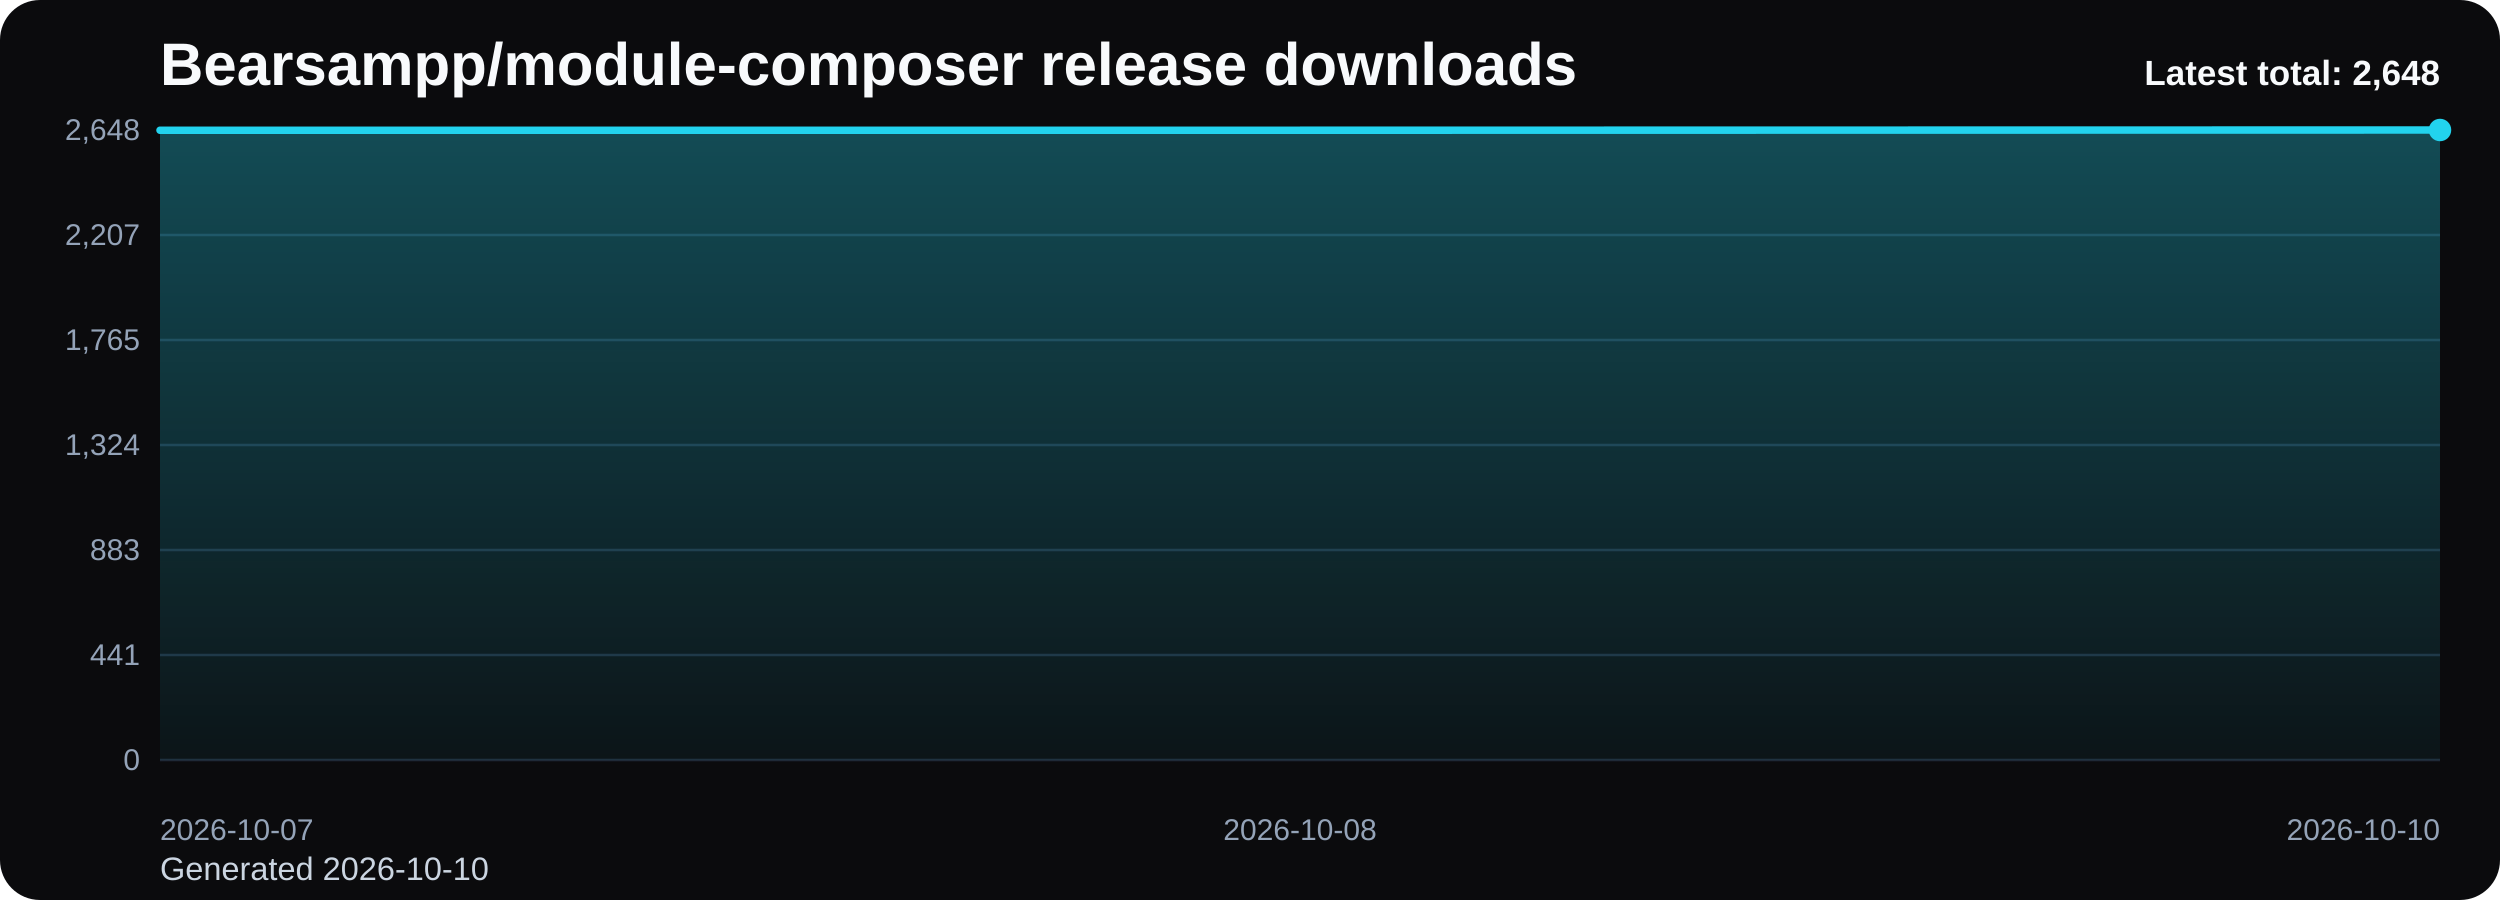
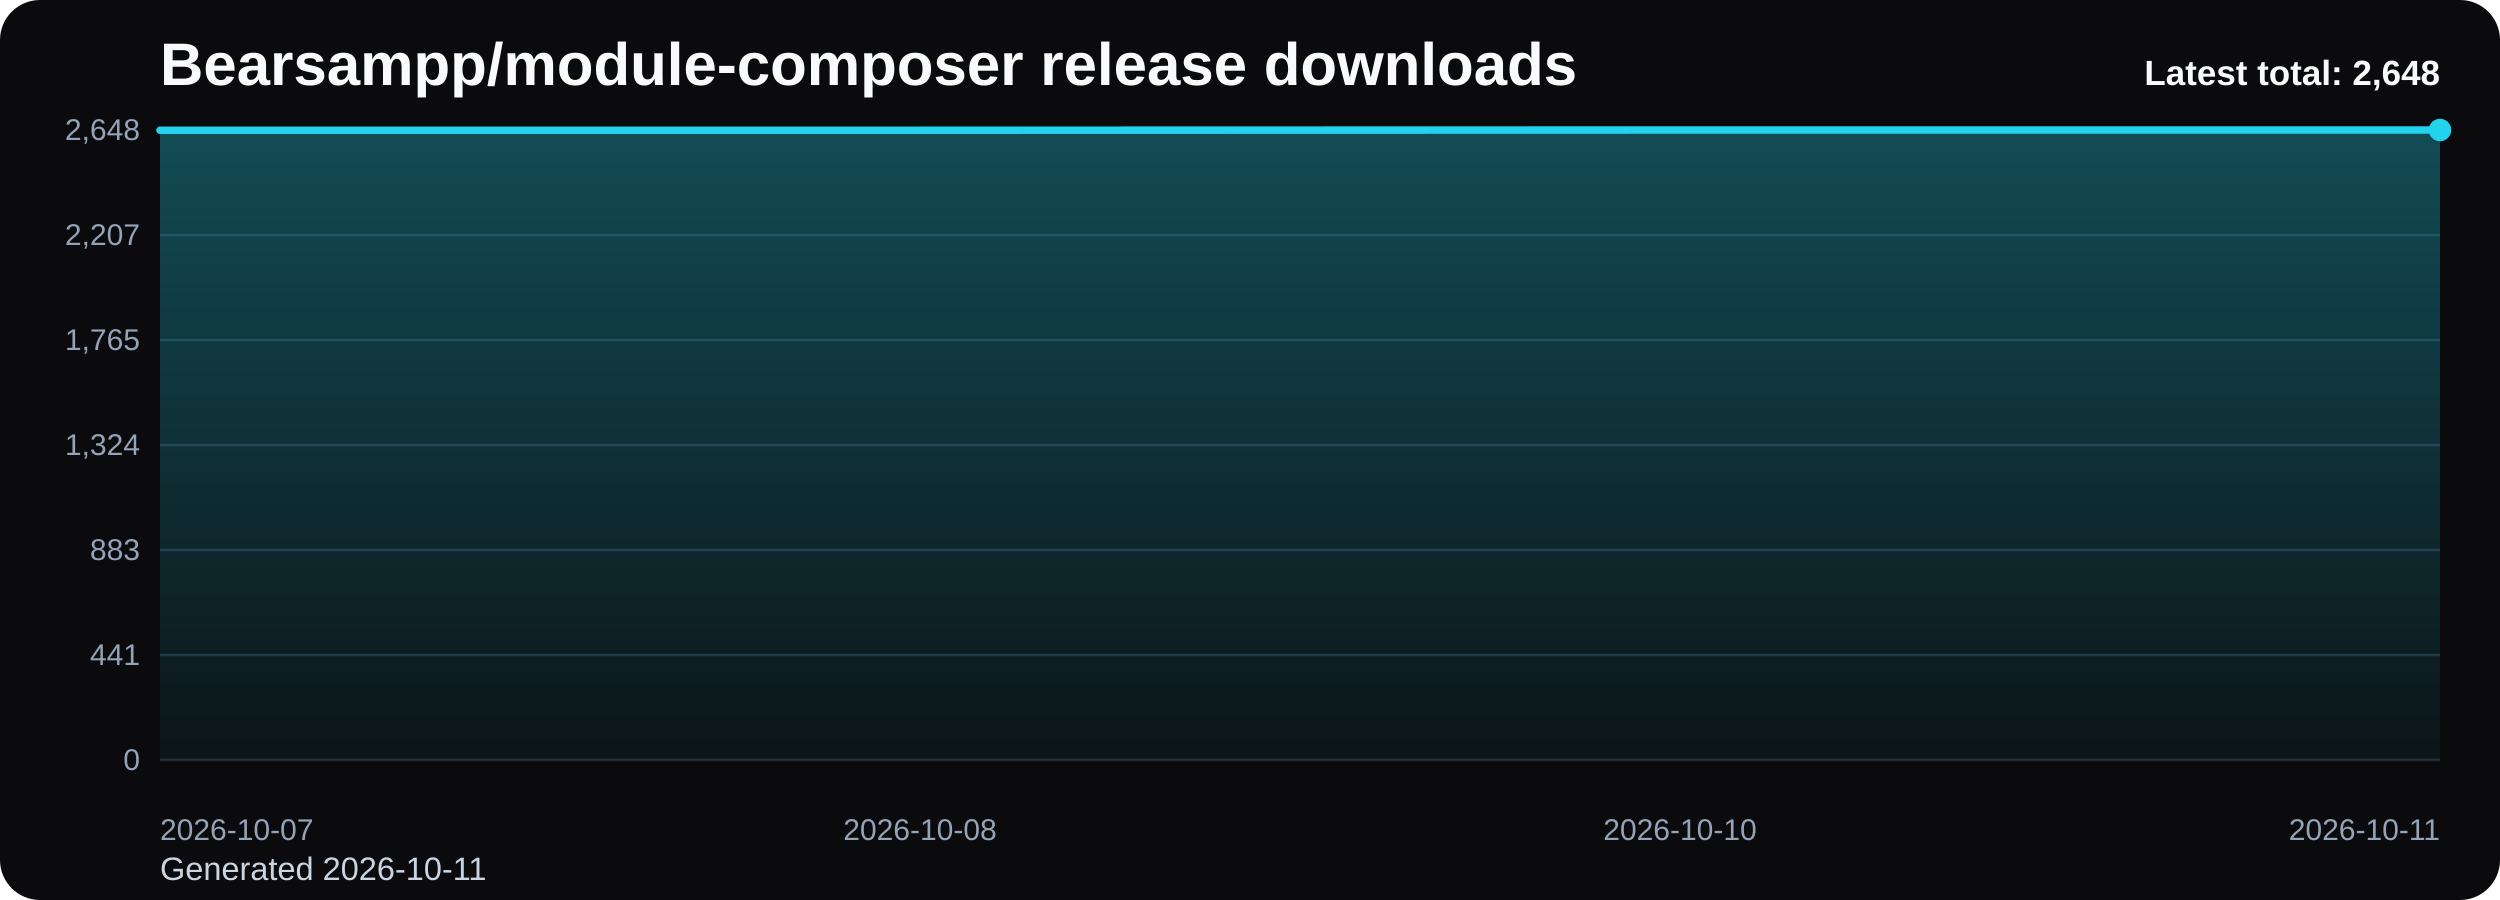
<svg xmlns="http://www.w3.org/2000/svg" viewBox="0 0 1000 360" role="img" aria-label="Bearsampp/module-composer release downloads chart">
  <defs>
    <linearGradient id="fill-total-trend-black" x1="0" y1="0" x2="0" y2="1">
      <stop offset="0%" stop-color="#22d3ee" stop-opacity="0.32" />
      <stop offset="100%" stop-color="#22d3ee" stop-opacity="0.05" />
    </linearGradient>
    <style>
      .bg { fill: #0b0b0d; }
      .title { font: 700 24px Arial, sans-serif; fill: #f8fafc; }
      .sub { font: 400 13px Arial, sans-serif; fill: #cbd5e1; }
      .grid { stroke: #1f2937; stroke-width: 1; }
      .axis { font: 400 12px Arial, sans-serif; fill: #94a3b8; }
      .line { fill: none; stroke: #22d3ee; stroke-width: 3; stroke-linecap: round; stroke-linejoin: round; }
      .dot { fill: #22d3ee; }
      .value { font: 600 11px Arial, sans-serif; fill: #cbd5e1; }
      .latest { font: 700 14px Arial, sans-serif; fill: #f8fafc; }
    </style>
  </defs>
  <rect class="bg" x="0" y="0" width="1000" height="360" rx="16" />
  <text class="title" x="64" y="34">Bearsampp/module-composer release downloads</text>
-   <text class="sub" x="64" y="352">Generated 2026-10-10</text>
+   <text class="sub" x="64" y="352">Generated 2026-10-11</text>
  <line x1="64" y1="52.00" x2="976" y2="52.00" class="grid" />
  <text x="56" y="56.00" text-anchor="end" class="axis">2,648</text>
  <line x1="64" y1="94.00" x2="976" y2="94.00" class="grid" />
  <text x="56" y="98.00" text-anchor="end" class="axis">2,207</text>
  <line x1="64" y1="136.00" x2="976" y2="136.00" class="grid" />
  <text x="56" y="140.00" text-anchor="end" class="axis">1,765</text>
  <line x1="64" y1="178.00" x2="976" y2="178.00" class="grid" />
  <text x="56" y="182.00" text-anchor="end" class="axis">1,324</text>
  <line x1="64" y1="220.00" x2="976" y2="220.00" class="grid" />
  <text x="56" y="224.00" text-anchor="end" class="axis">883</text>
  <line x1="64" y1="262.00" x2="976" y2="262.00" class="grid" />
  <text x="56" y="266.00" text-anchor="end" class="axis">441</text>
  <line x1="64" y1="304.00" x2="976" y2="304.00" class="grid" />
  <text x="56" y="308.00" text-anchor="end" class="axis">0</text>
-   <path d="M 64.00 304 L 64.00 52.10 L 520.00 52.10 L 976.00 52.00 L 976.00 304 Z" fill="url(#fill-total-trend-black)" />
-   <polyline class="line" points="64.00,52.10 520.00,52.10 976.00,52.00" />
+   <path d="M 64.00 304 L 64.00 52.10 L 368.00 52.10 L 672.00 52.00 L 976.00 52.00 L 976.00 304 Z" fill="url(#fill-total-trend-black)" />
+   <polyline class="line" points="64.00,52.10 368.00,52.10 672.00,52.00 976.00,52.00" />
  <circle class="dot" cx="976.00" cy="52.00" r="4.5" />
  <text class="axis" x="64.00" y="336" text-anchor="start">2026-10-07</text>
-   <text class="axis" x="520.00" y="336" text-anchor="middle">2026-10-08</text>
-   <text class="axis" x="976.00" y="336" text-anchor="end">2026-10-10</text>
+   <text class="axis" x="368.00" y="336" text-anchor="middle">2026-10-08</text>
+   <text class="axis" x="672.00" y="336" text-anchor="middle">2026-10-10</text>
+   <text class="axis" x="976.00" y="336" text-anchor="end">2026-10-11</text>
  <text class="latest" x="976" y="34" text-anchor="end">Latest total: 2,648</text>
</svg>
